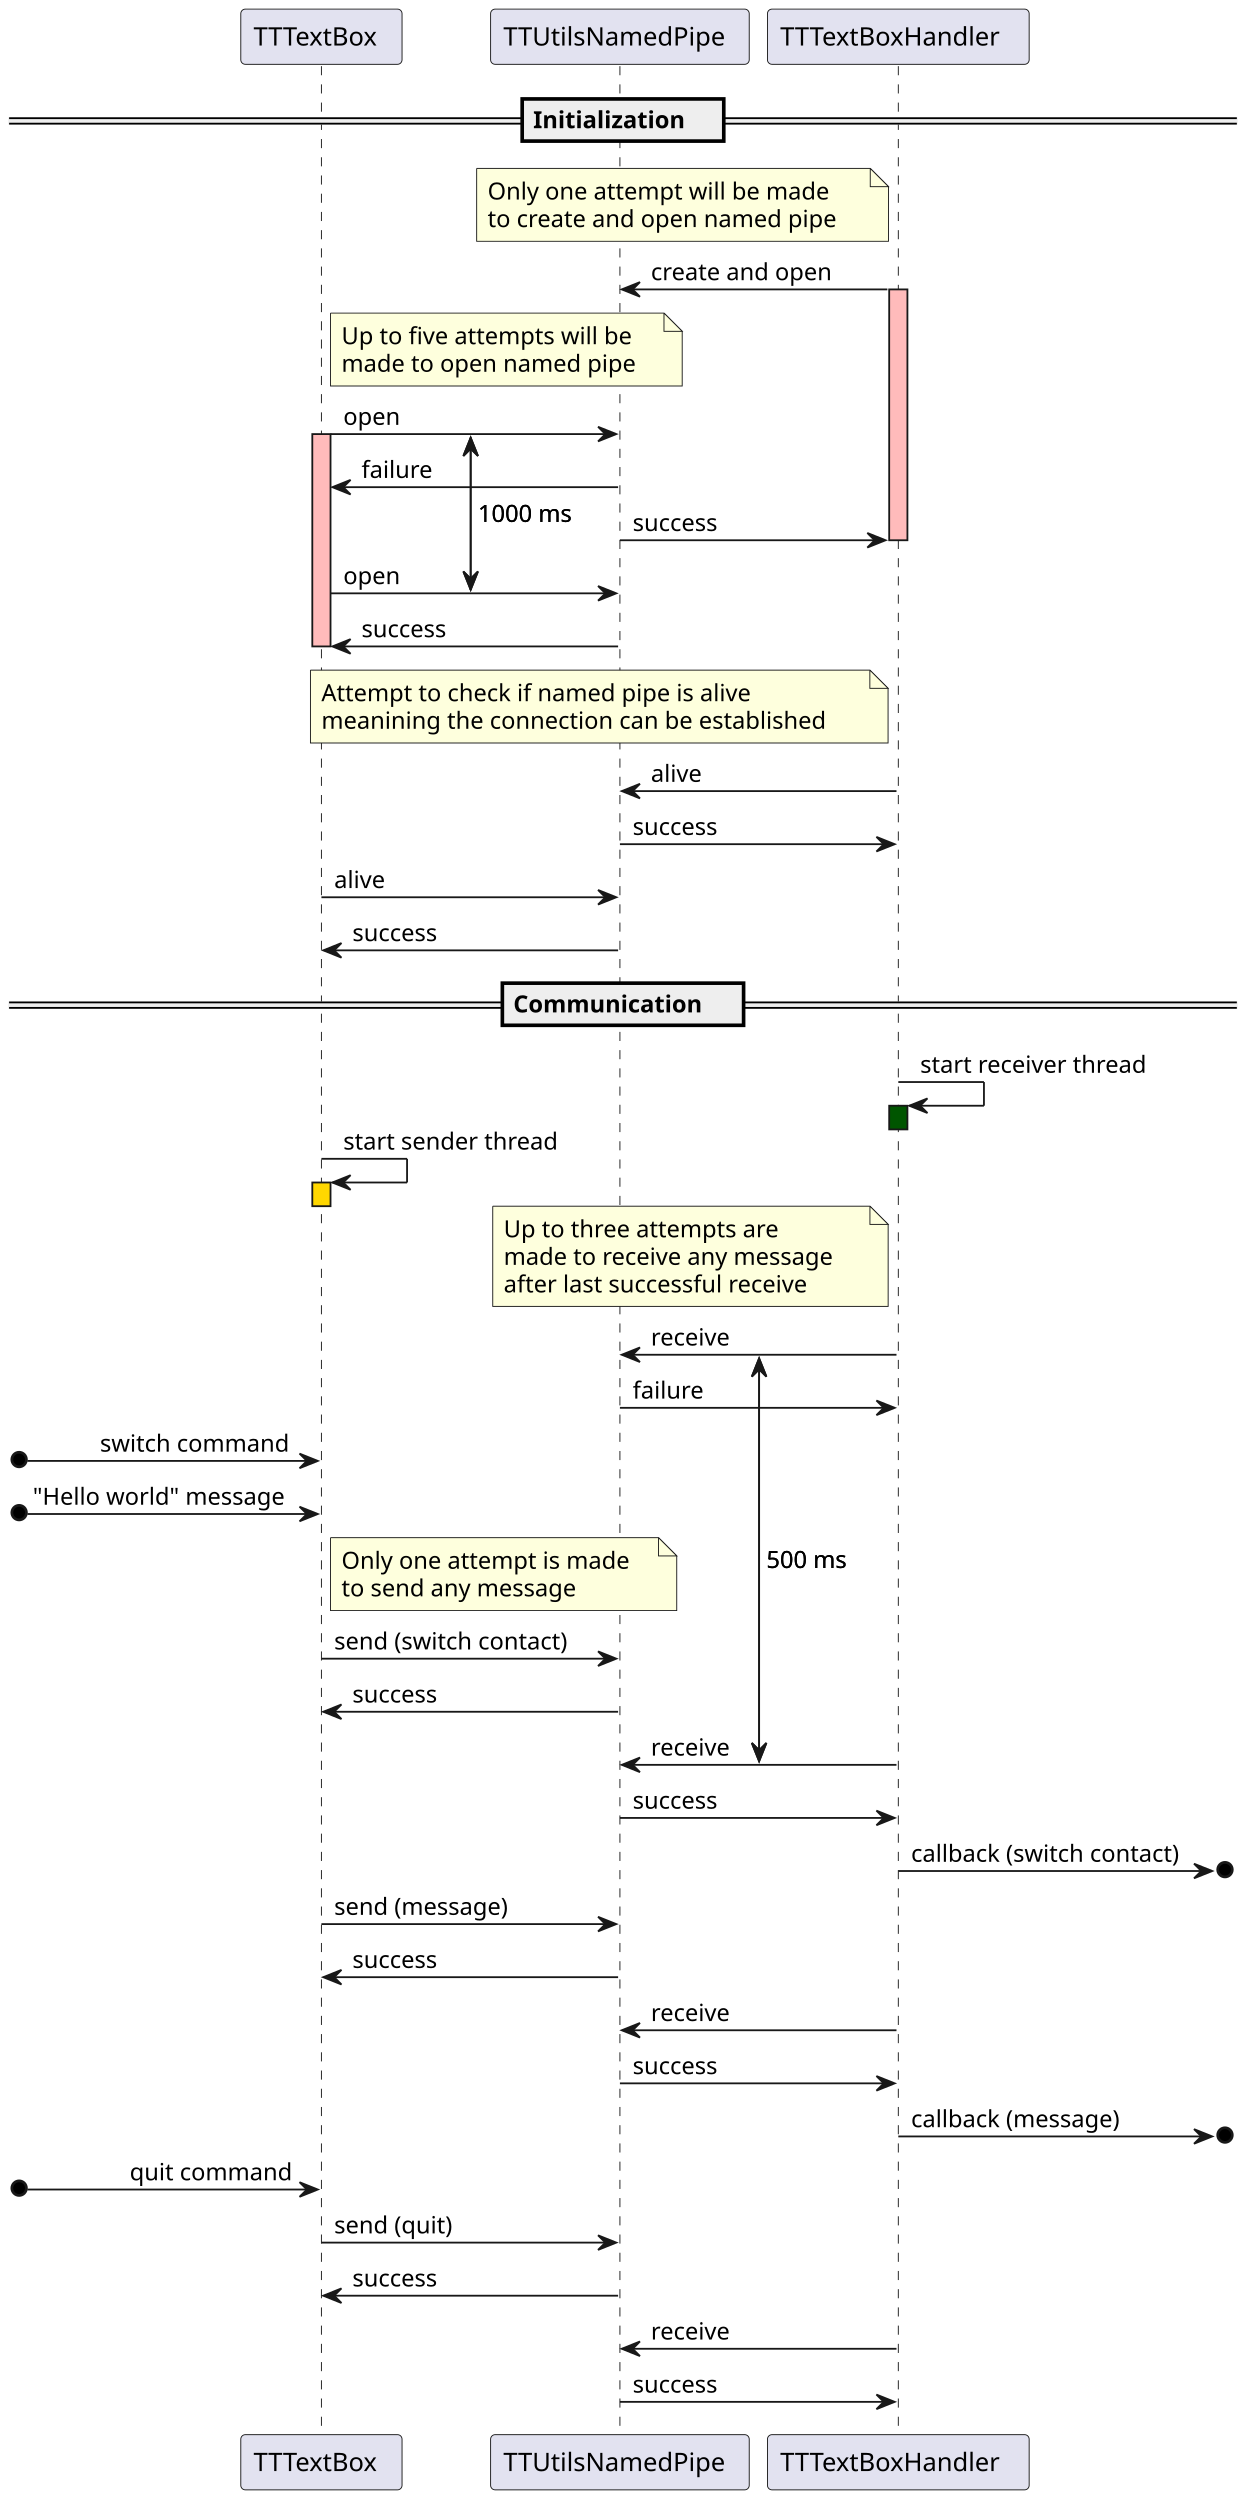
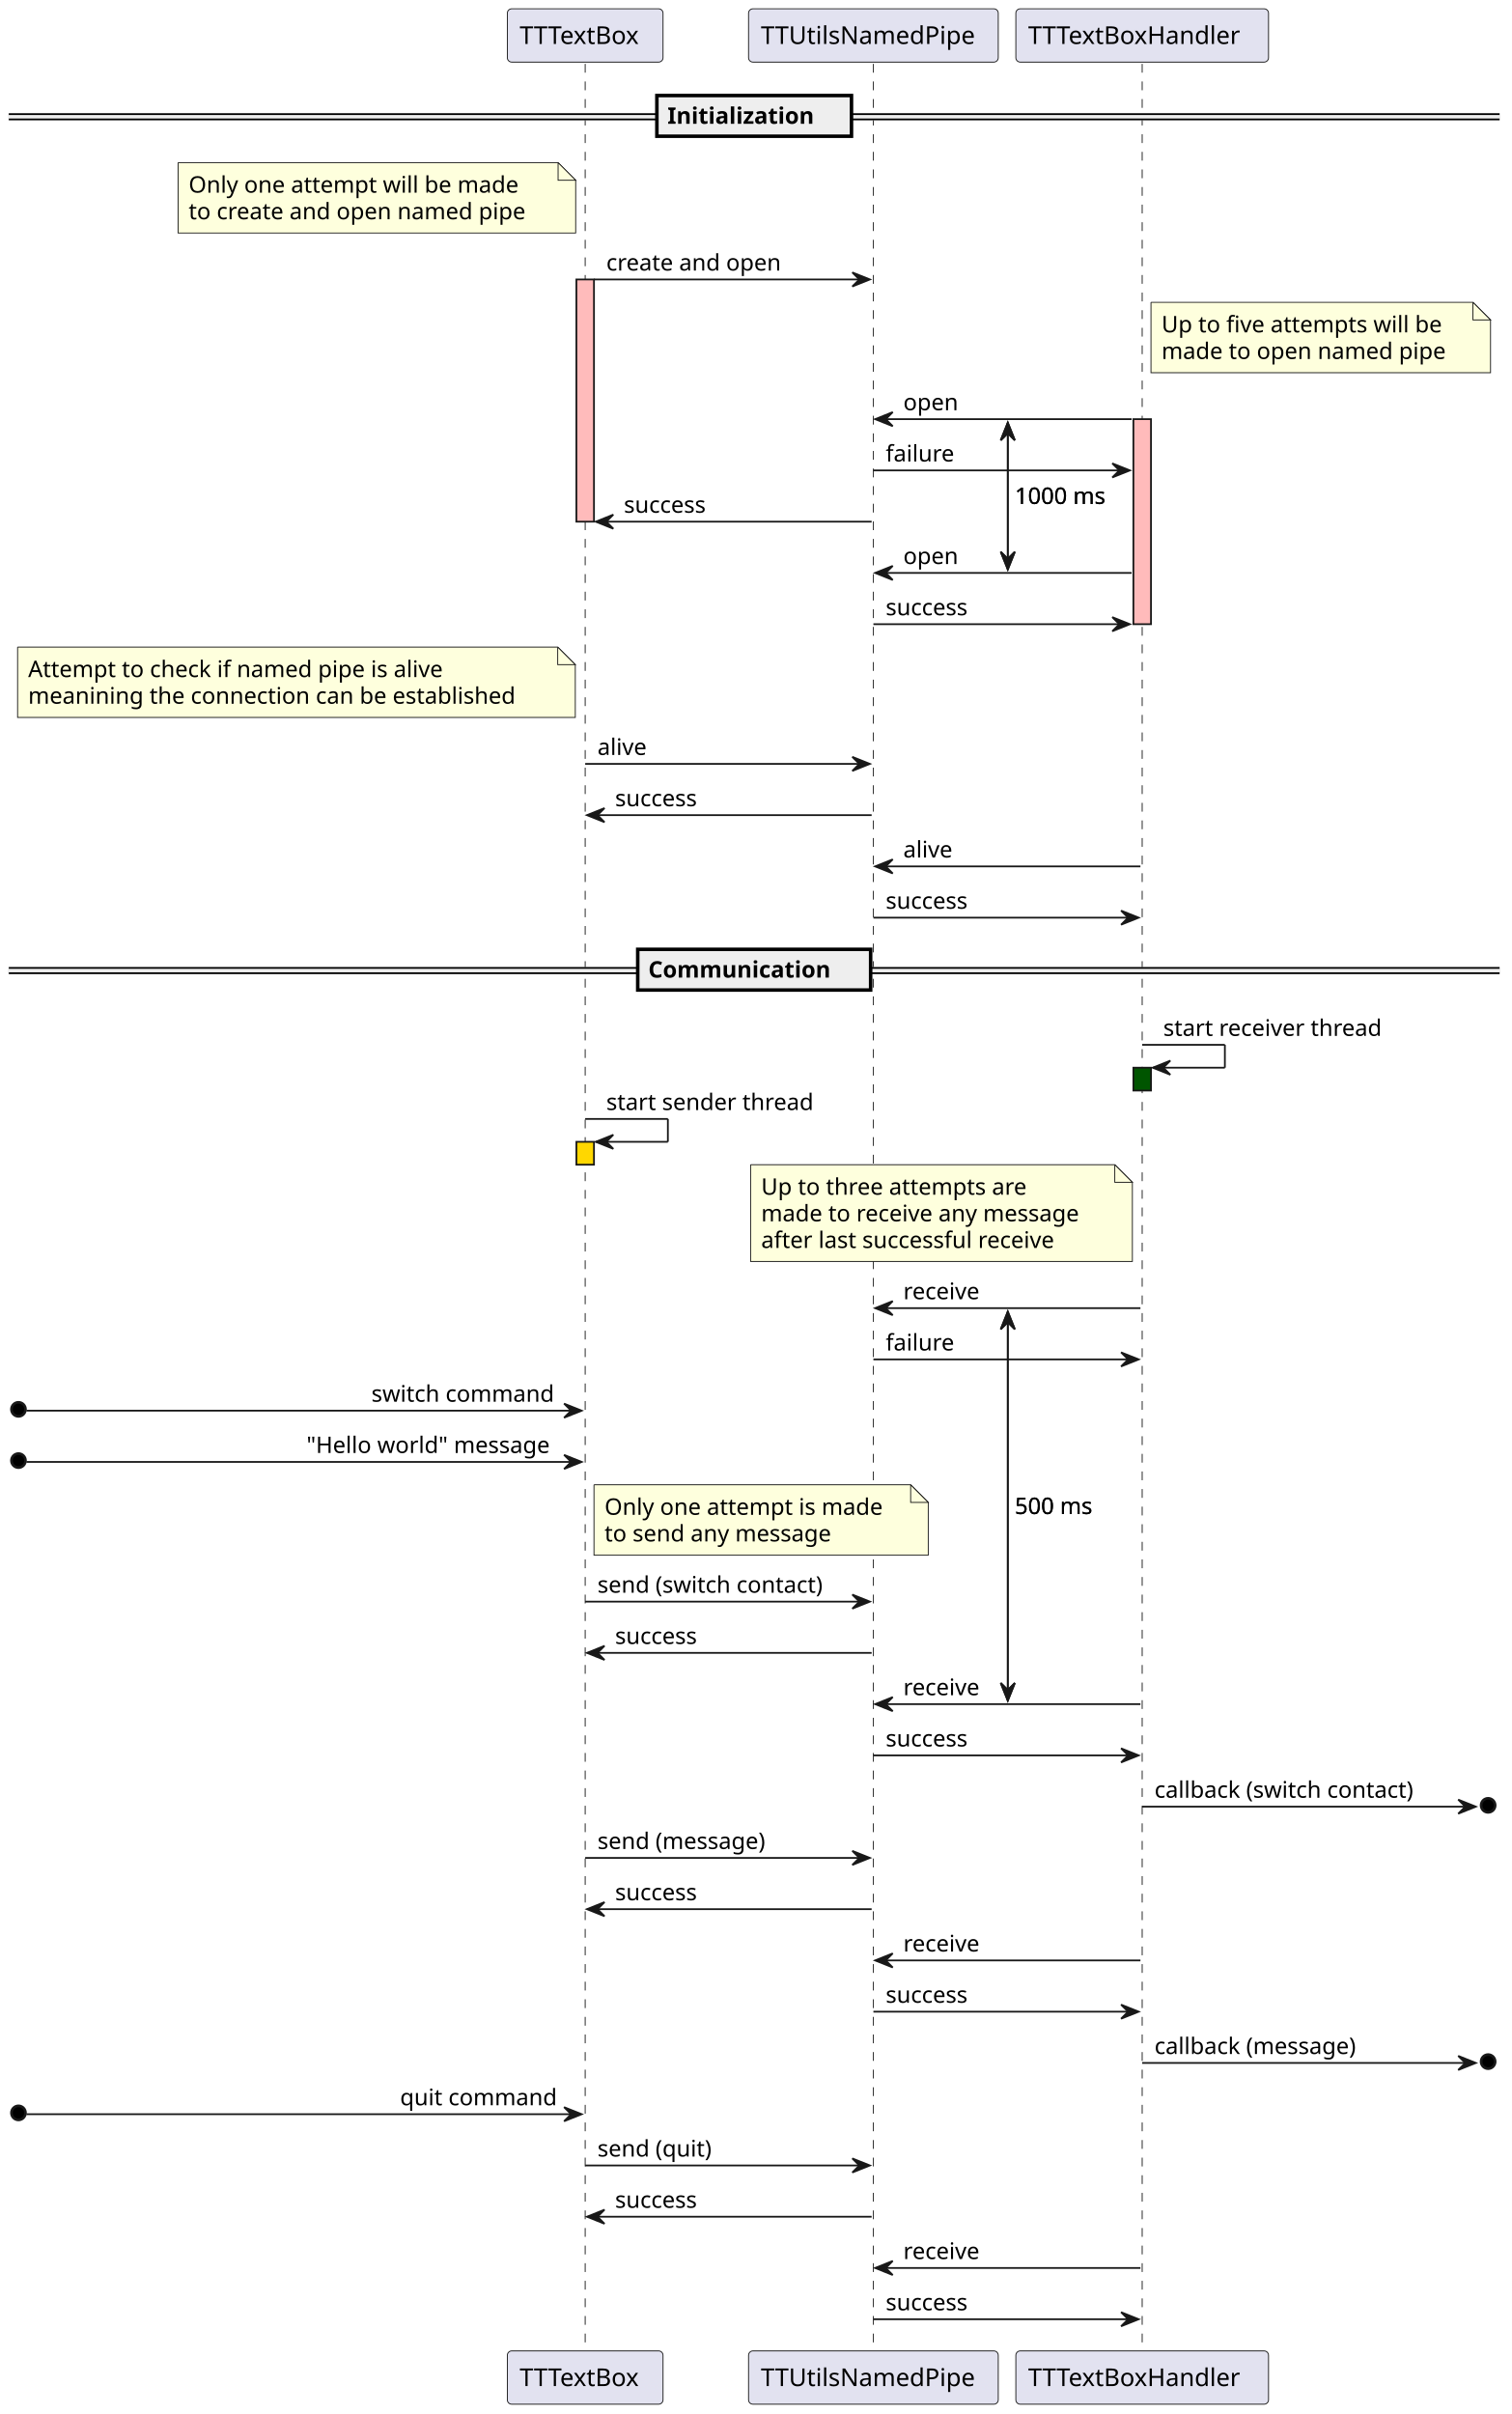
- <svg xmlns="http://www.w3.org/2000/svg" contentStyleType="text/css" height="1372px" preserveAspectRatio="none" style="width:685px;height:1372px;background:#FFFFFF;" version="1.1" viewBox="0 0 685 1372" width="685px" zoomAndPan="magnify">
+ <svg xmlns="http://www.w3.org/2000/svg" contentStyleType="text/css" height="1372px" preserveAspectRatio="none" style="width:859px;height:1372px;background:#FFFFFF;" version="1.1" viewBox="0 0 859 1372" width="859px" zoomAndPan="magnify">
  <defs />
  <g>
-     <line style="stroke:#181818;stroke-width:1.0;" x1="258.303" x2="258.303" y1="240.227" y2="323.625" />
-     <polygon fill="#181818" points="254.303,250.227,258.303,240.227,262.303,250.227,258.303,246.227" style="stroke:#181818;stroke-width:1.0;" />
-     <polygon fill="#181818" points="254.303,313.625,258.303,323.625,262.303,313.625,258.303,317.625" style="stroke:#181818;stroke-width:1.0;" />
-     <text fill="#000000" font-family="sans-serif" font-size="13" lengthAdjust="spacing" textLength="56.653" x="262.303" y="286.426">1000 ms</text>
-     <line style="stroke:#181818;stroke-width:1.0;" x1="416.602" x2="416.602" y1="745.484" y2="966.547" />
-     <polygon fill="#181818" points="412.602,755.484,416.602,745.484,420.602,755.484,416.602,751.484" style="stroke:#181818;stroke-width:1.0;" />
-     <polygon fill="#181818" points="412.602,956.547,416.602,966.547,420.602,956.547,416.602,960.547" style="stroke:#181818;stroke-width:1.0;" />
-     <text fill="#000000" font-family="sans-serif" font-size="13" lengthAdjust="spacing" textLength="48.382" x="420.602" y="860.516">500 ms</text>
-     <line style="stroke:#181818;stroke-width:0.5;stroke-dasharray:5.0,5.0;" x1="176.393" x2="176.393" y1="36.297" y2="1336.141" />
-     <rect fill="#FFBBBB" height="116.531" style="stroke:#181818;stroke-width:1.0;" width="10" x="171.393" y="238.227" />
-     <rect fill="#FFD700" height="13" style="stroke:#181818;stroke-width:1.0;" width="10" x="171.393" y="648.953" />
-     <line style="stroke:#181818;stroke-width:0.5;stroke-dasharray:5.0,5.0;" x1="340.212" x2="340.212" y1="36.297" y2="1336.141" />
-     <line style="stroke:#181818;stroke-width:0.5;stroke-dasharray:5.0,5.0;" x1="492.991" x2="492.991" y1="36.297" y2="1336.141" />
-     <rect fill="#FFBBBB" height="137.664" style="stroke:#181818;stroke-width:1.0;" width="10" x="487.991" y="158.828" />
-     <rect fill="#005500" height="13" style="stroke:#181818;stroke-width:1.0;" width="10" x="487.991" y="606.82" />
-     <rect fill="#E2E2F0" height="30.297" rx="2.5" ry="2.5" style="stroke:#181818;stroke-width:0.5;" width="88.498" x="132.144" y="5" />
-     <text fill="#000000" font-family="sans-serif" font-size="14" lengthAdjust="spacing" textLength="74.498" x="139.144" y="24.995">TTTextBox</text>
-     <rect fill="#E2E2F0" height="30.297" rx="2.5" ry="2.5" style="stroke:#181818;stroke-width:0.5;" width="141.935" x="269.245" y="5" />
-     <text fill="#000000" font-family="sans-serif" font-size="14" lengthAdjust="spacing" textLength="127.935" x="276.245" y="24.995">TTUtilsNamedPipe</text>
-     <rect fill="#E2E2F0" height="30.297" rx="2.5" ry="2.5" style="stroke:#181818;stroke-width:0.5;" width="143.623" x="421.18" y="5" />
-     <text fill="#000000" font-family="sans-serif" font-size="14" lengthAdjust="spacing" textLength="129.623" x="428.18" y="24.995">TTTextBoxHandler</text>
-     <rect fill="#E2E2F0" height="30.297" rx="2.5" ry="2.5" style="stroke:#181818;stroke-width:0.5;" width="88.498" x="132.144" y="1336.141" />
-     <text fill="#000000" font-family="sans-serif" font-size="14" lengthAdjust="spacing" textLength="74.498" x="139.144" y="1356.136">TTTextBox</text>
-     <rect fill="#E2E2F0" height="30.297" rx="2.5" ry="2.5" style="stroke:#181818;stroke-width:0.5;" width="141.935" x="269.245" y="1336.141" />
-     <text fill="#000000" font-family="sans-serif" font-size="14" lengthAdjust="spacing" textLength="127.935" x="276.245" y="1356.136">TTUtilsNamedPipe</text>
-     <rect fill="#E2E2F0" height="30.297" rx="2.5" ry="2.5" style="stroke:#181818;stroke-width:0.5;" width="143.623" x="421.18" y="1336.141" />
-     <text fill="#000000" font-family="sans-serif" font-size="14" lengthAdjust="spacing" textLength="129.623" x="428.18" y="1356.136">TTTextBoxHandler</text>
-     <rect fill="#EEEEEE" height="3" style="stroke:#EEEEEE;stroke-width:1.0;" width="673.78" x="5" y="64.863" />
-     <line style="stroke:#000000;stroke-width:1.0;" x1="5" x2="678.78" y1="64.863" y2="64.863" />
-     <line style="stroke:#000000;stroke-width:1.0;" x1="5" x2="678.78" y1="67.863" y2="67.863" />
-     <rect fill="#EEEEEE" height="23.133" style="stroke:#000000;stroke-width:2.0;" width="110.624" x="286.578" y="54.297" />
-     <text fill="#000000" font-family="sans-serif" font-size="13" font-weight="bold" lengthAdjust="spacing" textLength="92.098" x="292.578" y="70.364">Initialization</text>
-     <path d="M261.594,92.43 L261.594,132.43 L487.594,132.43 L487.594,102.43 L477.594,92.43 L261.594,92.43 " fill="#FEFFDD" style="stroke:#181818;stroke-width:0.5;" />
-     <path d="M477.594,92.43 L477.594,102.43 L487.594,102.43 L477.594,92.43 " fill="#FEFFDD" style="stroke:#181818;stroke-width:0.5;" />
-     <text fill="#000000" font-family="sans-serif" font-size="13" lengthAdjust="spacing" textLength="201.398" x="267.594" y="109.497">Only one attempt will be made</text>
-     <text fill="#000000" font-family="sans-serif" font-size="13" lengthAdjust="spacing" textLength="205.398" x="267.594" y="124.629">to create and open named pipe</text>
-     <polygon fill="#181818" points="351.212,154.828,341.212,158.828,351.212,162.828,347.212,158.828" style="stroke:#181818;stroke-width:1.0;" />
-     <line style="stroke:#181818;stroke-width:1.0;" x1="345.212" x2="486.991" y1="158.828" y2="158.828" />
-     <text fill="#000000" font-family="sans-serif" font-size="13" lengthAdjust="spacing" textLength="106.717" x="357.212" y="153.762">create and open</text>
-     <path d="M181.393,171.828 L181.393,211.828 L374.393,211.828 L374.393,181.828 L364.393,171.828 L181.393,171.828 " fill="#FEFFDD" style="stroke:#181818;stroke-width:0.5;" />
-     <path d="M364.393,171.828 L364.393,181.828 L374.393,181.828 L364.393,171.828 " fill="#FEFFDD" style="stroke:#181818;stroke-width:0.5;" />
-     <text fill="#000000" font-family="sans-serif" font-size="13" lengthAdjust="spacing" textLength="172.022" x="187.393" y="188.895">Up to five attempts will be</text>
-     <text fill="#000000" font-family="sans-serif" font-size="13" lengthAdjust="spacing" textLength="172.136" x="187.393" y="204.028">made to open named pipe</text>
-     <polygon fill="#181818" points="328.212,234.227,338.212,238.227,328.212,242.227,332.212,238.227" style="stroke:#181818;stroke-width:1.0;" />
-     <line style="stroke:#181818;stroke-width:1.0;" x1="181.393" x2="334.212" y1="238.227" y2="238.227" />
-     <text fill="#000000" font-family="sans-serif" font-size="13" lengthAdjust="spacing" textLength="32.443" x="188.393" y="233.161">open</text>
-     <polygon fill="#181818" points="192.393,263.359,182.393,267.359,192.393,271.359,188.393,267.359" style="stroke:#181818;stroke-width:1.0;" />
-     <line style="stroke:#181818;stroke-width:1.0;" x1="186.393" x2="339.212" y1="267.359" y2="267.359" />
-     <text fill="#000000" font-family="sans-serif" font-size="13" lengthAdjust="spacing" textLength="41.349" x="198.393" y="262.293">failure</text>
-     <polygon fill="#181818" points="475.991,292.492,485.991,296.492,475.991,300.492,479.991,296.492" style="stroke:#181818;stroke-width:1.0;" />
-     <line style="stroke:#181818;stroke-width:1.0;" x1="340.212" x2="481.991" y1="296.492" y2="296.492" />
-     <text fill="#000000" font-family="sans-serif" font-size="13" lengthAdjust="spacing" textLength="50.851" x="347.212" y="291.426">success</text>
-     <polygon fill="#181818" points="328.212,321.625,338.212,325.625,328.212,329.625,332.212,325.625" style="stroke:#181818;stroke-width:1.0;" />
-     <line style="stroke:#181818;stroke-width:1.0;" x1="181.393" x2="334.212" y1="325.625" y2="325.625" />
-     <text fill="#000000" font-family="sans-serif" font-size="13" lengthAdjust="spacing" textLength="32.443" x="188.393" y="320.559">open</text>
-     <polygon fill="#181818" points="192.393,350.758,182.393,354.758,192.393,358.758,188.393,354.758" style="stroke:#181818;stroke-width:1.0;" />
-     <line style="stroke:#181818;stroke-width:1.0;" x1="186.393" x2="339.212" y1="354.758" y2="354.758" />
-     <text fill="#000000" font-family="sans-serif" font-size="13" lengthAdjust="spacing" textLength="50.851" x="198.393" y="349.692">success</text>
-     <path d="M170.372,367.758 L170.372,407.758 L487.372,407.758 L487.372,377.758 L477.372,367.758 L170.372,367.758 " fill="#FEFFDD" style="stroke:#181818;stroke-width:0.5;" />
-     <path d="M477.372,367.758 L477.372,377.758 L487.372,377.758 L477.372,367.758 " fill="#FEFFDD" style="stroke:#181818;stroke-width:0.5;" />
-     <text fill="#000000" font-family="sans-serif" font-size="13" lengthAdjust="spacing" textLength="255.823" x="176.372" y="384.825">Attempt to check if named pipe is alive</text>
-     <text fill="#000000" font-family="sans-serif" font-size="13" lengthAdjust="spacing" textLength="296.62" x="176.372" y="399.957">meanining the connection can be established</text>
-     <polygon fill="#181818" points="351.212,430.156,341.212,434.156,351.212,438.156,347.212,434.156" style="stroke:#181818;stroke-width:1.0;" />
-     <line style="stroke:#181818;stroke-width:1.0;" x1="345.212" x2="491.991" y1="434.156" y2="434.156" />
-     <text fill="#000000" font-family="sans-serif" font-size="13" lengthAdjust="spacing" textLength="30.881" x="357.212" y="429.09">alive</text>
-     <polygon fill="#181818" points="480.991,459.289,490.991,463.289,480.991,467.289,484.991,463.289" style="stroke:#181818;stroke-width:1.0;" />
-     <line style="stroke:#181818;stroke-width:1.0;" x1="340.212" x2="486.991" y1="463.289" y2="463.289" />
-     <text fill="#000000" font-family="sans-serif" font-size="13" lengthAdjust="spacing" textLength="50.851" x="347.212" y="458.223">success</text>
-     <polygon fill="#181818" points="328.212,488.422,338.212,492.422,328.212,496.422,332.212,492.422" style="stroke:#181818;stroke-width:1.0;" />
-     <line style="stroke:#181818;stroke-width:1.0;" x1="176.393" x2="334.212" y1="492.422" y2="492.422" />
-     <text fill="#000000" font-family="sans-serif" font-size="13" lengthAdjust="spacing" textLength="30.881" x="183.393" y="487.356">alive</text>
-     <polygon fill="#181818" points="187.393,517.555,177.393,521.555,187.393,525.555,183.393,521.555" style="stroke:#181818;stroke-width:1.0;" />
-     <line style="stroke:#181818;stroke-width:1.0;" x1="181.393" x2="339.212" y1="521.555" y2="521.555" />
-     <text fill="#000000" font-family="sans-serif" font-size="13" lengthAdjust="spacing" textLength="50.851" x="193.393" y="516.489">success</text>
-     <rect fill="#EEEEEE" height="3" style="stroke:#EEEEEE;stroke-width:1.0;" width="673.78" x="5" y="550.121" />
-     <line style="stroke:#000000;stroke-width:1.0;" x1="5" x2="678.78" y1="550.121" y2="550.121" />
-     <line style="stroke:#000000;stroke-width:1.0;" x1="5" x2="678.78" y1="553.121" y2="553.121" />
-     <rect fill="#EEEEEE" height="23.133" style="stroke:#000000;stroke-width:2.0;" width="132.39" x="275.695" y="539.555" />
-     <text fill="#000000" font-family="sans-serif" font-size="13" font-weight="bold" lengthAdjust="spacing" textLength="113.864" x="281.695" y="555.622">Communication</text>
-     <line style="stroke:#181818;stroke-width:1.0;" x1="492.991" x2="539.991" y1="593.82" y2="593.82" />
-     <line style="stroke:#181818;stroke-width:1.0;" x1="539.991" x2="539.991" y1="593.82" y2="606.82" />
-     <line style="stroke:#181818;stroke-width:1.0;" x1="498.991" x2="539.991" y1="606.82" y2="606.82" />
-     <polygon fill="#181818" points="508.991,602.82,498.991,606.82,508.991,610.82,504.991,606.82" style="stroke:#181818;stroke-width:1.0;" />
-     <text fill="#000000" font-family="sans-serif" font-size="13" lengthAdjust="spacing" textLength="134.577" x="504.991" y="588.754">start receiver thread</text>
-     <line style="stroke:#181818;stroke-width:1.0;" x1="176.393" x2="223.393" y1="635.953" y2="635.953" />
-     <line style="stroke:#181818;stroke-width:1.0;" x1="223.393" x2="223.393" y1="635.953" y2="648.953" />
-     <line style="stroke:#181818;stroke-width:1.0;" x1="182.393" x2="223.393" y1="648.953" y2="648.953" />
-     <polygon fill="#181818" points="192.393,644.953,182.393,648.953,192.393,652.953,188.393,648.953" style="stroke:#181818;stroke-width:1.0;" />
-     <text fill="#000000" font-family="sans-serif" font-size="13" lengthAdjust="spacing" textLength="126.045" x="188.393" y="630.887">start sender thread</text>
-     <path d="M270.417,661.953 L270.417,716.953 L487.417,716.953 L487.417,671.953 L477.417,661.953 L270.417,661.953 " fill="#FEFFDD" style="stroke:#181818;stroke-width:0.5;" />
-     <path d="M477.417,661.953 L477.417,671.953 L487.417,671.953 L477.417,661.953 " fill="#FEFFDD" style="stroke:#181818;stroke-width:0.5;" />
-     <text fill="#000000" font-family="sans-serif" font-size="13" lengthAdjust="spacing" textLength="162.278" x="276.417" y="679.02">Up to three attempts are</text>
-     <text fill="#000000" font-family="sans-serif" font-size="13" lengthAdjust="spacing" textLength="196.574" x="276.417" y="694.153">made to receive any message</text>
-     <text fill="#000000" font-family="sans-serif" font-size="13" lengthAdjust="spacing" textLength="181.898" x="276.417" y="709.286">after last successful receive</text>
-     <polygon fill="#181818" points="351.212,739.484,341.212,743.484,351.212,747.484,347.212,743.484" style="stroke:#181818;stroke-width:1.0;" />
-     <line style="stroke:#181818;stroke-width:1.0;" x1="345.212" x2="491.991" y1="743.484" y2="743.484" />
-     <text fill="#000000" font-family="sans-serif" font-size="13" lengthAdjust="spacing" textLength="47.791" x="357.212" y="738.418">receive</text>
-     <polygon fill="#181818" points="480.991,768.617,490.991,772.617,480.991,776.617,484.991,772.617" style="stroke:#181818;stroke-width:1.0;" />
-     <line style="stroke:#181818;stroke-width:1.0;" x1="340.212" x2="486.991" y1="772.617" y2="772.617" />
-     <text fill="#000000" font-family="sans-serif" font-size="13" lengthAdjust="spacing" textLength="41.349" x="347.212" y="767.551">failure</text>
+     <line style="stroke:#181818;stroke-width:1.0;" x1="572.829" x2="572.829" y1="240.227" y2="323.625" />
+     <polygon fill="#181818" points="568.829,250.227,572.829,240.227,576.829,250.227,572.829,246.227" style="stroke:#181818;stroke-width:1.0;" />
+     <polygon fill="#181818" points="568.829,313.625,572.829,323.625,576.829,313.625,572.829,317.625" style="stroke:#181818;stroke-width:1.0;" />
+     <text fill="#000000" font-family="sans-serif" font-size="13" lengthAdjust="spacing" textLength="56.653" x="576.829" y="286.426">1000 ms</text>
+     <line style="stroke:#181818;stroke-width:1.0;" x1="572.829" x2="572.829" y1="745.484" y2="966.547" />
+     <polygon fill="#181818" points="568.829,755.484,572.829,745.484,576.829,755.484,572.829,751.484" style="stroke:#181818;stroke-width:1.0;" />
+     <polygon fill="#181818" points="568.829,956.547,572.829,966.547,576.829,956.547,572.829,960.547" style="stroke:#181818;stroke-width:1.0;" />
+     <text fill="#000000" font-family="sans-serif" font-size="13" lengthAdjust="spacing" textLength="48.382" x="576.829" y="860.516">500 ms</text>
+     <line style="stroke:#181818;stroke-width:0.5;stroke-dasharray:5.0,5.0;" x1="332.62" x2="332.62" y1="36.297" y2="1336.141" />
+     <rect fill="#FFBBBB" height="137.664" style="stroke:#181818;stroke-width:1.0;" width="10" x="327.62" y="158.828" />
+     <rect fill="#FFD700" height="13" style="stroke:#181818;stroke-width:1.0;" width="10" x="327.62" y="648.953" />
+     <line style="stroke:#181818;stroke-width:0.5;stroke-dasharray:5.0,5.0;" x1="496.44" x2="496.44" y1="36.297" y2="1336.141" />
+     <line style="stroke:#181818;stroke-width:0.5;stroke-dasharray:5.0,5.0;" x1="649.218" x2="649.218" y1="36.297" y2="1336.141" />
+     <rect fill="#FFBBBB" height="116.531" style="stroke:#181818;stroke-width:1.0;" width="10" x="644.218" y="238.227" />
+     <rect fill="#005500" height="13" style="stroke:#181818;stroke-width:1.0;" width="10" x="644.218" y="606.82" />
+     <rect fill="#E2E2F0" height="30.297" rx="2.5" ry="2.5" style="stroke:#181818;stroke-width:0.5;" width="88.498" x="288.371" y="5" />
+     <text fill="#000000" font-family="sans-serif" font-size="14" lengthAdjust="spacing" textLength="74.498" x="295.371" y="24.995">TTTextBox</text>
+     <rect fill="#E2E2F0" height="30.297" rx="2.5" ry="2.5" style="stroke:#181818;stroke-width:0.5;" width="141.935" x="425.472" y="5" />
+     <text fill="#000000" font-family="sans-serif" font-size="14" lengthAdjust="spacing" textLength="127.935" x="432.472" y="24.995">TTUtilsNamedPipe</text>
+     <rect fill="#E2E2F0" height="30.297" rx="2.5" ry="2.5" style="stroke:#181818;stroke-width:0.5;" width="143.623" x="577.407" y="5" />
+     <text fill="#000000" font-family="sans-serif" font-size="14" lengthAdjust="spacing" textLength="129.623" x="584.407" y="24.995">TTTextBoxHandler</text>
+     <rect fill="#E2E2F0" height="30.297" rx="2.5" ry="2.5" style="stroke:#181818;stroke-width:0.5;" width="88.498" x="288.371" y="1336.141" />
+     <text fill="#000000" font-family="sans-serif" font-size="14" lengthAdjust="spacing" textLength="74.498" x="295.371" y="1356.136">TTTextBox</text>
+     <rect fill="#E2E2F0" height="30.297" rx="2.5" ry="2.5" style="stroke:#181818;stroke-width:0.5;" width="141.935" x="425.472" y="1336.141" />
+     <text fill="#000000" font-family="sans-serif" font-size="14" lengthAdjust="spacing" textLength="127.935" x="432.472" y="1356.136">TTUtilsNamedPipe</text>
+     <rect fill="#E2E2F0" height="30.297" rx="2.5" ry="2.5" style="stroke:#181818;stroke-width:0.5;" width="143.623" x="577.407" y="1336.141" />
+     <text fill="#000000" font-family="sans-serif" font-size="14" lengthAdjust="spacing" textLength="129.623" x="584.407" y="1356.136">TTTextBoxHandler</text>
+     <rect fill="#EEEEEE" height="3" style="stroke:#EEEEEE;stroke-width:1.0;" width="847.354" x="5" y="64.863" />
+     <line style="stroke:#000000;stroke-width:1.0;" x1="5" x2="852.354" y1="64.863" y2="64.863" />
+     <line style="stroke:#000000;stroke-width:1.0;" x1="5" x2="852.354" y1="67.863" y2="67.863" />
+     <rect fill="#EEEEEE" height="23.133" style="stroke:#000000;stroke-width:2.0;" width="110.624" x="373.365" y="54.297" />
+     <text fill="#000000" font-family="sans-serif" font-size="13" font-weight="bold" lengthAdjust="spacing" textLength="92.098" x="379.365" y="70.364">Initialization</text>
+     <path d="M101.222,92.43 L101.222,132.43 L327.222,132.43 L327.222,102.43 L317.222,92.43 L101.222,92.43 " fill="#FEFFDD" style="stroke:#181818;stroke-width:0.5;" />
+     <path d="M317.222,92.43 L317.222,102.43 L327.222,102.43 L317.222,92.43 " fill="#FEFFDD" style="stroke:#181818;stroke-width:0.5;" />
+     <text fill="#000000" font-family="sans-serif" font-size="13" lengthAdjust="spacing" textLength="201.398" x="107.222" y="109.497">Only one attempt will be made</text>
+     <text fill="#000000" font-family="sans-serif" font-size="13" lengthAdjust="spacing" textLength="205.398" x="107.222" y="124.629">to create and open named pipe</text>
+     <polygon fill="#181818" points="484.44,154.828,494.44,158.828,484.44,162.828,488.44,158.828" style="stroke:#181818;stroke-width:1.0;" />
+     <line style="stroke:#181818;stroke-width:1.0;" x1="337.62" x2="490.44" y1="158.828" y2="158.828" />
+     <text fill="#000000" font-family="sans-serif" font-size="13" lengthAdjust="spacing" textLength="106.717" x="344.62" y="153.762">create and open</text>
+     <path d="M654.218,171.828 L654.218,211.828 L847.218,211.828 L847.218,181.828 L837.218,171.828 L654.218,171.828 " fill="#FEFFDD" style="stroke:#181818;stroke-width:0.5;" />
+     <path d="M837.218,171.828 L837.218,181.828 L847.218,181.828 L837.218,171.828 " fill="#FEFFDD" style="stroke:#181818;stroke-width:0.5;" />
+     <text fill="#000000" font-family="sans-serif" font-size="13" lengthAdjust="spacing" textLength="172.022" x="660.218" y="188.895">Up to five attempts will be</text>
+     <text fill="#000000" font-family="sans-serif" font-size="13" lengthAdjust="spacing" textLength="172.136" x="660.218" y="204.028">made to open named pipe</text>
+     <polygon fill="#181818" points="507.44,234.227,497.44,238.227,507.44,242.227,503.44,238.227" style="stroke:#181818;stroke-width:1.0;" />
+     <line style="stroke:#181818;stroke-width:1.0;" x1="501.44" x2="643.218" y1="238.227" y2="238.227" />
+     <text fill="#000000" font-family="sans-serif" font-size="13" lengthAdjust="spacing" textLength="32.443" x="513.439" y="233.161">open</text>
+     <polygon fill="#181818" points="632.218,263.359,642.218,267.359,632.218,271.359,636.218,267.359" style="stroke:#181818;stroke-width:1.0;" />
+     <line style="stroke:#181818;stroke-width:1.0;" x1="496.44" x2="638.218" y1="267.359" y2="267.359" />
+     <text fill="#000000" font-family="sans-serif" font-size="13" lengthAdjust="spacing" textLength="41.349" x="503.44" y="262.293">failure</text>
+     <polygon fill="#181818" points="348.62,292.492,338.62,296.492,348.62,300.492,344.62,296.492" style="stroke:#181818;stroke-width:1.0;" />
+     <line style="stroke:#181818;stroke-width:1.0;" x1="342.62" x2="495.44" y1="296.492" y2="296.492" />
+     <text fill="#000000" font-family="sans-serif" font-size="13" lengthAdjust="spacing" textLength="50.851" x="354.62" y="291.426">success</text>
+     <polygon fill="#181818" points="507.44,321.625,497.44,325.625,507.44,329.625,503.44,325.625" style="stroke:#181818;stroke-width:1.0;" />
+     <line style="stroke:#181818;stroke-width:1.0;" x1="501.44" x2="643.218" y1="325.625" y2="325.625" />
+     <text fill="#000000" font-family="sans-serif" font-size="13" lengthAdjust="spacing" textLength="32.443" x="513.439" y="320.559">open</text>
+     <polygon fill="#181818" points="632.218,350.758,642.218,354.758,632.218,358.758,636.218,354.758" style="stroke:#181818;stroke-width:1.0;" />
+     <line style="stroke:#181818;stroke-width:1.0;" x1="496.44" x2="638.218" y1="354.758" y2="354.758" />
+     <text fill="#000000" font-family="sans-serif" font-size="13" lengthAdjust="spacing" textLength="50.851" x="503.44" y="349.692">success</text>
+     <path d="M10,367.758 L10,407.758 L327,407.758 L327,377.758 L317,367.758 L10,367.758 " fill="#FEFFDD" style="stroke:#181818;stroke-width:0.5;" />
+     <path d="M317,367.758 L317,377.758 L327,377.758 L317,367.758 " fill="#FEFFDD" style="stroke:#181818;stroke-width:0.5;" />
+     <text fill="#000000" font-family="sans-serif" font-size="13" lengthAdjust="spacing" textLength="255.823" x="16" y="384.825">Attempt to check if named pipe is alive</text>
+     <text fill="#000000" font-family="sans-serif" font-size="13" lengthAdjust="spacing" textLength="296.62" x="16" y="399.957">meanining the connection can be established</text>
+     <polygon fill="#181818" points="484.44,430.156,494.44,434.156,484.44,438.156,488.44,434.156" style="stroke:#181818;stroke-width:1.0;" />
+     <line style="stroke:#181818;stroke-width:1.0;" x1="332.62" x2="490.44" y1="434.156" y2="434.156" />
+     <text fill="#000000" font-family="sans-serif" font-size="13" lengthAdjust="spacing" textLength="30.881" x="339.62" y="429.09">alive</text>
+     <polygon fill="#181818" points="343.62,459.289,333.62,463.289,343.62,467.289,339.62,463.289" style="stroke:#181818;stroke-width:1.0;" />
+     <line style="stroke:#181818;stroke-width:1.0;" x1="337.62" x2="495.44" y1="463.289" y2="463.289" />
+     <text fill="#000000" font-family="sans-serif" font-size="13" lengthAdjust="spacing" textLength="50.851" x="349.62" y="458.223">success</text>
+     <polygon fill="#181818" points="507.44,488.422,497.44,492.422,507.44,496.422,503.44,492.422" style="stroke:#181818;stroke-width:1.0;" />
+     <line style="stroke:#181818;stroke-width:1.0;" x1="501.44" x2="648.218" y1="492.422" y2="492.422" />
+     <text fill="#000000" font-family="sans-serif" font-size="13" lengthAdjust="spacing" textLength="30.881" x="513.439" y="487.356">alive</text>
+     <polygon fill="#181818" points="637.218,517.555,647.218,521.555,637.218,525.555,641.218,521.555" style="stroke:#181818;stroke-width:1.0;" />
+     <line style="stroke:#181818;stroke-width:1.0;" x1="496.44" x2="643.218" y1="521.555" y2="521.555" />
+     <text fill="#000000" font-family="sans-serif" font-size="13" lengthAdjust="spacing" textLength="50.851" x="503.44" y="516.489">success</text>
+     <rect fill="#EEEEEE" height="3" style="stroke:#EEEEEE;stroke-width:1.0;" width="847.354" x="5" y="550.121" />
+     <line style="stroke:#000000;stroke-width:1.0;" x1="5" x2="852.354" y1="550.121" y2="550.121" />
+     <line style="stroke:#000000;stroke-width:1.0;" x1="5" x2="852.354" y1="553.121" y2="553.121" />
+     <rect fill="#EEEEEE" height="23.133" style="stroke:#000000;stroke-width:2.0;" width="132.39" x="362.482" y="539.555" />
+     <text fill="#000000" font-family="sans-serif" font-size="13" font-weight="bold" lengthAdjust="spacing" textLength="113.864" x="368.482" y="555.622">Communication</text>
+     <line style="stroke:#181818;stroke-width:1.0;" x1="649.218" x2="696.218" y1="593.82" y2="593.82" />
+     <line style="stroke:#181818;stroke-width:1.0;" x1="696.218" x2="696.218" y1="593.82" y2="606.82" />
+     <line style="stroke:#181818;stroke-width:1.0;" x1="655.218" x2="696.218" y1="606.82" y2="606.82" />
+     <polygon fill="#181818" points="665.218,602.82,655.218,606.82,665.218,610.82,661.218,606.82" style="stroke:#181818;stroke-width:1.0;" />
+     <text fill="#000000" font-family="sans-serif" font-size="13" lengthAdjust="spacing" textLength="134.577" x="661.218" y="588.754">start receiver thread</text>
+     <line style="stroke:#181818;stroke-width:1.0;" x1="332.62" x2="379.62" y1="635.953" y2="635.953" />
+     <line style="stroke:#181818;stroke-width:1.0;" x1="379.62" x2="379.62" y1="635.953" y2="648.953" />
+     <line style="stroke:#181818;stroke-width:1.0;" x1="338.62" x2="379.62" y1="648.953" y2="648.953" />
+     <polygon fill="#181818" points="348.62,644.953,338.62,648.953,348.62,652.953,344.62,648.953" style="stroke:#181818;stroke-width:1.0;" />
+     <text fill="#000000" font-family="sans-serif" font-size="13" lengthAdjust="spacing" textLength="126.045" x="344.62" y="630.887">start sender thread</text>
+     <path d="M426.644,661.953 L426.644,716.953 L643.644,716.953 L643.644,671.953 L633.644,661.953 L426.644,661.953 " fill="#FEFFDD" style="stroke:#181818;stroke-width:0.5;" />
+     <path d="M633.644,661.953 L633.644,671.953 L643.644,671.953 L633.644,661.953 " fill="#FEFFDD" style="stroke:#181818;stroke-width:0.5;" />
+     <text fill="#000000" font-family="sans-serif" font-size="13" lengthAdjust="spacing" textLength="162.278" x="432.644" y="679.02">Up to three attempts are</text>
+     <text fill="#000000" font-family="sans-serif" font-size="13" lengthAdjust="spacing" textLength="196.574" x="432.644" y="694.153">made to receive any message</text>
+     <text fill="#000000" font-family="sans-serif" font-size="13" lengthAdjust="spacing" textLength="181.898" x="432.644" y="709.286">after last successful receive</text>
+     <polygon fill="#181818" points="507.44,739.484,497.44,743.484,507.44,747.484,503.44,743.484" style="stroke:#181818;stroke-width:1.0;" />
+     <line style="stroke:#181818;stroke-width:1.0;" x1="501.44" x2="648.218" y1="743.484" y2="743.484" />
+     <text fill="#000000" font-family="sans-serif" font-size="13" lengthAdjust="spacing" textLength="47.791" x="513.439" y="738.418">receive</text>
+     <polygon fill="#181818" points="637.218,768.617,647.218,772.617,637.218,776.617,641.218,772.617" style="stroke:#181818;stroke-width:1.0;" />
+     <line style="stroke:#181818;stroke-width:1.0;" x1="496.44" x2="643.218" y1="772.617" y2="772.617" />
+     <text fill="#000000" font-family="sans-serif" font-size="13" lengthAdjust="spacing" textLength="41.349" x="503.44" y="767.551">failure</text>
    <ellipse cx="10.5" cy="801" fill="#000000" rx="4" ry="4" style="stroke:#181818;stroke-width:1.5;" />
-     <polygon fill="#181818" points="164.393,797.75,174.393,801.75,164.393,805.75,168.393,801.75" style="stroke:#181818;stroke-width:1.0;" />
-     <line style="stroke:#181818;stroke-width:1.0;" x1="15" x2="170.393" y1="801.75" y2="801.75" />
-     <text fill="#000000" font-family="sans-serif" font-size="13" lengthAdjust="spacing" textLength="110.519" x="54.873" y="796.684">switch command</text>
+     <polygon fill="#181818" points="320.62,797.75,330.62,801.75,320.62,805.75,324.62,801.75" style="stroke:#181818;stroke-width:1.0;" />
+     <line style="stroke:#181818;stroke-width:1.0;" x1="15" x2="326.62" y1="801.75" y2="801.75" />
+     <text fill="#000000" font-family="sans-serif" font-size="13" lengthAdjust="spacing" textLength="110.519" x="211.101" y="796.684">switch command</text>
    <ellipse cx="10.5" cy="830.133" fill="#000000" rx="4" ry="4" style="stroke:#181818;stroke-width:1.5;" />
-     <polygon fill="#181818" points="164.393,826.883,174.393,830.883,164.393,834.883,168.393,830.883" style="stroke:#181818;stroke-width:1.0;" />
-     <line style="stroke:#181818;stroke-width:1.0;" x1="15" x2="170.393" y1="830.883" y2="830.883" />
-     <text fill="#000000" font-family="sans-serif" font-size="13" lengthAdjust="spacing" textLength="147.393" x="18" y="825.817">"Hello world" message</text>
-     <path d="M181.393,843.883 L181.393,883.883 L371.393,883.883 L371.393,853.883 L361.393,843.883 L181.393,843.883 " fill="#FEFFDD" style="stroke:#181818;stroke-width:0.5;" />
-     <path d="M361.393,843.883 L361.393,853.883 L371.393,853.883 L361.393,843.883 " fill="#FEFFDD" style="stroke:#181818;stroke-width:0.5;" />
-     <text fill="#000000" font-family="sans-serif" font-size="13" lengthAdjust="spacing" textLength="169.933" x="187.393" y="860.95">Only one attempt is made</text>
-     <text fill="#000000" font-family="sans-serif" font-size="13" lengthAdjust="spacing" textLength="139.033" x="187.393" y="876.082">to send any message</text>
-     <polygon fill="#181818" points="328.212,906.281,338.212,910.281,328.212,914.281,332.212,910.281" style="stroke:#181818;stroke-width:1.0;" />
-     <line style="stroke:#181818;stroke-width:1.0;" x1="176.393" x2="334.212" y1="910.281" y2="910.281" />
-     <text fill="#000000" font-family="sans-serif" font-size="13" lengthAdjust="spacing" textLength="139.82" x="183.393" y="905.215">send (switch contact)</text>
-     <polygon fill="#181818" points="187.393,935.414,177.393,939.414,187.393,943.414,183.393,939.414" style="stroke:#181818;stroke-width:1.0;" />
-     <line style="stroke:#181818;stroke-width:1.0;" x1="181.393" x2="339.212" y1="939.414" y2="939.414" />
-     <text fill="#000000" font-family="sans-serif" font-size="13" lengthAdjust="spacing" textLength="50.851" x="193.393" y="934.348">success</text>
-     <polygon fill="#181818" points="351.212,964.547,341.212,968.547,351.212,972.547,347.212,968.547" style="stroke:#181818;stroke-width:1.0;" />
-     <line style="stroke:#181818;stroke-width:1.0;" x1="345.212" x2="491.991" y1="968.547" y2="968.547" />
-     <text fill="#000000" font-family="sans-serif" font-size="13" lengthAdjust="spacing" textLength="47.791" x="357.212" y="963.481">receive</text>
-     <polygon fill="#181818" points="480.991,993.68,490.991,997.68,480.991,1001.68,484.991,997.68" style="stroke:#181818;stroke-width:1.0;" />
-     <line style="stroke:#181818;stroke-width:1.0;" x1="340.212" x2="486.991" y1="997.68" y2="997.68" />
-     <text fill="#000000" font-family="sans-serif" font-size="13" lengthAdjust="spacing" textLength="50.851" x="347.212" y="992.614">success</text>
-     <ellipse cx="672.28" cy="1026.062" fill="#000000" rx="4" ry="4" style="stroke:#181818;stroke-width:1.5;" />
-     <polygon fill="#181818" points="655.28,1022.812,665.28,1026.812,655.28,1030.812,659.28,1026.812" style="stroke:#181818;stroke-width:1.0;" />
-     <line style="stroke:#181818;stroke-width:1.0;" x1="492.991" x2="661.28" y1="1026.812" y2="1026.812" />
-     <text fill="#000000" font-family="sans-serif" font-size="13" lengthAdjust="spacing" textLength="161.789" x="499.991" y="1021.747">callback (switch contact)</text>
-     <polygon fill="#181818" points="328.212,1051.945,338.212,1055.945,328.212,1059.945,332.212,1055.945" style="stroke:#181818;stroke-width:1.0;" />
-     <line style="stroke:#181818;stroke-width:1.0;" x1="176.393" x2="334.212" y1="1055.945" y2="1055.945" />
-     <text fill="#000000" font-family="sans-serif" font-size="13" lengthAdjust="spacing" textLength="103.962" x="183.393" y="1050.879">send (message)</text>
-     <polygon fill="#181818" points="187.393,1081.078,177.393,1085.078,187.393,1089.078,183.393,1085.078" style="stroke:#181818;stroke-width:1.0;" />
-     <line style="stroke:#181818;stroke-width:1.0;" x1="181.393" x2="339.212" y1="1085.078" y2="1085.078" />
-     <text fill="#000000" font-family="sans-serif" font-size="13" lengthAdjust="spacing" textLength="50.851" x="193.393" y="1080.012">success</text>
-     <polygon fill="#181818" points="351.212,1110.211,341.212,1114.211,351.212,1118.211,347.212,1114.211" style="stroke:#181818;stroke-width:1.0;" />
-     <line style="stroke:#181818;stroke-width:1.0;" x1="345.212" x2="491.991" y1="1114.211" y2="1114.211" />
-     <text fill="#000000" font-family="sans-serif" font-size="13" lengthAdjust="spacing" textLength="47.791" x="357.212" y="1109.145">receive</text>
-     <polygon fill="#181818" points="480.991,1139.344,490.991,1143.344,480.991,1147.344,484.991,1143.344" style="stroke:#181818;stroke-width:1.0;" />
-     <line style="stroke:#181818;stroke-width:1.0;" x1="340.212" x2="486.991" y1="1143.344" y2="1143.344" />
-     <text fill="#000000" font-family="sans-serif" font-size="13" lengthAdjust="spacing" textLength="50.851" x="347.212" y="1138.278">success</text>
-     <ellipse cx="672.28" cy="1171.727" fill="#000000" rx="4" ry="4" style="stroke:#181818;stroke-width:1.5;" />
-     <polygon fill="#181818" points="655.28,1168.477,665.28,1172.477,655.28,1176.477,659.28,1172.477" style="stroke:#181818;stroke-width:1.0;" />
-     <line style="stroke:#181818;stroke-width:1.0;" x1="492.991" x2="661.28" y1="1172.477" y2="1172.477" />
-     <text fill="#000000" font-family="sans-serif" font-size="13" lengthAdjust="spacing" textLength="125.931" x="499.991" y="1167.411">callback (message)</text>
+     <polygon fill="#181818" points="320.62,826.883,330.62,830.883,320.62,834.883,324.62,830.883" style="stroke:#181818;stroke-width:1.0;" />
+     <line style="stroke:#181818;stroke-width:1.0;" x1="15" x2="326.62" y1="830.883" y2="830.883" />
+     <text fill="#000000" font-family="sans-serif" font-size="13" lengthAdjust="spacing" textLength="147.393" x="174.227" y="825.817">"Hello world" message</text>
+     <path d="M337.62,843.883 L337.62,883.883 L527.62,883.883 L527.62,853.883 L517.62,843.883 L337.62,843.883 " fill="#FEFFDD" style="stroke:#181818;stroke-width:0.5;" />
+     <path d="M517.62,843.883 L517.62,853.883 L527.62,853.883 L517.62,843.883 " fill="#FEFFDD" style="stroke:#181818;stroke-width:0.5;" />
+     <text fill="#000000" font-family="sans-serif" font-size="13" lengthAdjust="spacing" textLength="169.933" x="343.62" y="860.95">Only one attempt is made</text>
+     <text fill="#000000" font-family="sans-serif" font-size="13" lengthAdjust="spacing" textLength="139.033" x="343.62" y="876.082">to send any message</text>
+     <polygon fill="#181818" points="484.44,906.281,494.44,910.281,484.44,914.281,488.44,910.281" style="stroke:#181818;stroke-width:1.0;" />
+     <line style="stroke:#181818;stroke-width:1.0;" x1="332.62" x2="490.44" y1="910.281" y2="910.281" />
+     <text fill="#000000" font-family="sans-serif" font-size="13" lengthAdjust="spacing" textLength="139.82" x="339.62" y="905.215">send (switch contact)</text>
+     <polygon fill="#181818" points="343.62,935.414,333.62,939.414,343.62,943.414,339.62,939.414" style="stroke:#181818;stroke-width:1.0;" />
+     <line style="stroke:#181818;stroke-width:1.0;" x1="337.62" x2="495.44" y1="939.414" y2="939.414" />
+     <text fill="#000000" font-family="sans-serif" font-size="13" lengthAdjust="spacing" textLength="50.851" x="349.62" y="934.348">success</text>
+     <polygon fill="#181818" points="507.44,964.547,497.44,968.547,507.44,972.547,503.44,968.547" style="stroke:#181818;stroke-width:1.0;" />
+     <line style="stroke:#181818;stroke-width:1.0;" x1="501.44" x2="648.218" y1="968.547" y2="968.547" />
+     <text fill="#000000" font-family="sans-serif" font-size="13" lengthAdjust="spacing" textLength="47.791" x="513.439" y="963.481">receive</text>
+     <polygon fill="#181818" points="637.218,993.68,647.218,997.68,637.218,1001.68,641.218,997.68" style="stroke:#181818;stroke-width:1.0;" />
+     <line style="stroke:#181818;stroke-width:1.0;" x1="496.44" x2="643.218" y1="997.68" y2="997.68" />
+     <text fill="#000000" font-family="sans-serif" font-size="13" lengthAdjust="spacing" textLength="50.851" x="503.44" y="992.614">success</text>
+     <ellipse cx="845.854" cy="1026.062" fill="#000000" rx="4" ry="4" style="stroke:#181818;stroke-width:1.5;" />
+     <polygon fill="#181818" points="828.854,1022.812,838.854,1026.812,828.854,1030.812,832.854,1026.812" style="stroke:#181818;stroke-width:1.0;" />
+     <line style="stroke:#181818;stroke-width:1.0;" x1="649.218" x2="834.854" y1="1026.812" y2="1026.812" />
+     <text fill="#000000" font-family="sans-serif" font-size="13" lengthAdjust="spacing" textLength="161.789" x="656.218" y="1021.747">callback (switch contact)</text>
+     <polygon fill="#181818" points="484.44,1051.945,494.44,1055.945,484.44,1059.945,488.44,1055.945" style="stroke:#181818;stroke-width:1.0;" />
+     <line style="stroke:#181818;stroke-width:1.0;" x1="332.62" x2="490.44" y1="1055.945" y2="1055.945" />
+     <text fill="#000000" font-family="sans-serif" font-size="13" lengthAdjust="spacing" textLength="103.962" x="339.62" y="1050.879">send (message)</text>
+     <polygon fill="#181818" points="343.62,1081.078,333.62,1085.078,343.62,1089.078,339.62,1085.078" style="stroke:#181818;stroke-width:1.0;" />
+     <line style="stroke:#181818;stroke-width:1.0;" x1="337.62" x2="495.44" y1="1085.078" y2="1085.078" />
+     <text fill="#000000" font-family="sans-serif" font-size="13" lengthAdjust="spacing" textLength="50.851" x="349.62" y="1080.012">success</text>
+     <polygon fill="#181818" points="507.44,1110.211,497.44,1114.211,507.44,1118.211,503.44,1114.211" style="stroke:#181818;stroke-width:1.0;" />
+     <line style="stroke:#181818;stroke-width:1.0;" x1="501.44" x2="648.218" y1="1114.211" y2="1114.211" />
+     <text fill="#000000" font-family="sans-serif" font-size="13" lengthAdjust="spacing" textLength="47.791" x="513.439" y="1109.145">receive</text>
+     <polygon fill="#181818" points="637.218,1139.344,647.218,1143.344,637.218,1147.344,641.218,1143.344" style="stroke:#181818;stroke-width:1.0;" />
+     <line style="stroke:#181818;stroke-width:1.0;" x1="496.44" x2="643.218" y1="1143.344" y2="1143.344" />
+     <text fill="#000000" font-family="sans-serif" font-size="13" lengthAdjust="spacing" textLength="50.851" x="503.44" y="1138.278">success</text>
+     <ellipse cx="845.854" cy="1171.727" fill="#000000" rx="4" ry="4" style="stroke:#181818;stroke-width:1.5;" />
+     <polygon fill="#181818" points="828.854,1168.477,838.854,1172.477,828.854,1176.477,832.854,1172.477" style="stroke:#181818;stroke-width:1.0;" />
+     <line style="stroke:#181818;stroke-width:1.0;" x1="649.218" x2="834.854" y1="1172.477" y2="1172.477" />
+     <text fill="#000000" font-family="sans-serif" font-size="13" lengthAdjust="spacing" textLength="125.931" x="656.218" y="1167.411">callback (message)</text>
    <ellipse cx="10.5" cy="1200.859" fill="#000000" rx="4" ry="4" style="stroke:#181818;stroke-width:1.5;" />
-     <polygon fill="#181818" points="164.393,1197.609,174.393,1201.609,164.393,1205.609,168.393,1201.609" style="stroke:#181818;stroke-width:1.0;" />
-     <line style="stroke:#181818;stroke-width:1.0;" x1="15" x2="170.393" y1="1201.609" y2="1201.609" />
-     <text fill="#000000" font-family="sans-serif" font-size="13" lengthAdjust="spacing" textLength="94.218" x="71.174" y="1196.543">quit command</text>
-     <polygon fill="#181818" points="328.212,1226.742,338.212,1230.742,328.212,1234.742,332.212,1230.742" style="stroke:#181818;stroke-width:1.0;" />
-     <line style="stroke:#181818;stroke-width:1.0;" x1="176.393" x2="334.212" y1="1230.742" y2="1230.742" />
-     <text fill="#000000" font-family="sans-serif" font-size="13" lengthAdjust="spacing" textLength="70.738" x="183.393" y="1225.676">send (quit)</text>
-     <polygon fill="#181818" points="187.393,1255.875,177.393,1259.875,187.393,1263.875,183.393,1259.875" style="stroke:#181818;stroke-width:1.0;" />
-     <line style="stroke:#181818;stroke-width:1.0;" x1="181.393" x2="339.212" y1="1259.875" y2="1259.875" />
-     <text fill="#000000" font-family="sans-serif" font-size="13" lengthAdjust="spacing" textLength="50.851" x="193.393" y="1254.809">success</text>
-     <polygon fill="#181818" points="351.212,1285.008,341.212,1289.008,351.212,1293.008,347.212,1289.008" style="stroke:#181818;stroke-width:1.0;" />
-     <line style="stroke:#181818;stroke-width:1.0;" x1="345.212" x2="491.991" y1="1289.008" y2="1289.008" />
-     <text fill="#000000" font-family="sans-serif" font-size="13" lengthAdjust="spacing" textLength="47.791" x="357.212" y="1283.942">receive</text>
-     <polygon fill="#181818" points="480.991,1314.141,490.991,1318.141,480.991,1322.141,484.991,1318.141" style="stroke:#181818;stroke-width:1.0;" />
-     <line style="stroke:#181818;stroke-width:1.0;" x1="340.212" x2="486.991" y1="1318.141" y2="1318.141" />
-     <text fill="#000000" font-family="sans-serif" font-size="13" lengthAdjust="spacing" textLength="50.851" x="347.212" y="1313.075">success</text>
-     <line style="stroke:#181818;stroke-width:1.0;" x1="258.303" x2="258.303" y1="240.227" y2="323.625" />
-     <polygon fill="#181818" points="254.303,250.227,258.303,240.227,262.303,250.227,258.303,246.227" style="stroke:#181818;stroke-width:1.0;" />
-     <polygon fill="#181818" points="254.303,313.625,258.303,323.625,262.303,313.625,258.303,317.625" style="stroke:#181818;stroke-width:1.0;" />
-     <text fill="#000000" font-family="sans-serif" font-size="13" lengthAdjust="spacing" textLength="56.653" x="262.303" y="286.426">1000 ms</text>
-     <line style="stroke:#181818;stroke-width:1.0;" x1="416.602" x2="416.602" y1="745.484" y2="966.547" />
-     <polygon fill="#181818" points="412.602,755.484,416.602,745.484,420.602,755.484,416.602,751.484" style="stroke:#181818;stroke-width:1.0;" />
-     <polygon fill="#181818" points="412.602,956.547,416.602,966.547,420.602,956.547,416.602,960.547" style="stroke:#181818;stroke-width:1.0;" />
-     <text fill="#000000" font-family="sans-serif" font-size="13" lengthAdjust="spacing" textLength="48.382" x="420.602" y="860.516">500 ms</text>
+     <polygon fill="#181818" points="320.62,1197.609,330.62,1201.609,320.62,1205.609,324.62,1201.609" style="stroke:#181818;stroke-width:1.0;" />
+     <line style="stroke:#181818;stroke-width:1.0;" x1="15" x2="326.62" y1="1201.609" y2="1201.609" />
+     <text fill="#000000" font-family="sans-serif" font-size="13" lengthAdjust="spacing" textLength="94.218" x="227.401" y="1196.543">quit command</text>
+     <polygon fill="#181818" points="484.44,1226.742,494.44,1230.742,484.44,1234.742,488.44,1230.742" style="stroke:#181818;stroke-width:1.0;" />
+     <line style="stroke:#181818;stroke-width:1.0;" x1="332.62" x2="490.44" y1="1230.742" y2="1230.742" />
+     <text fill="#000000" font-family="sans-serif" font-size="13" lengthAdjust="spacing" textLength="70.738" x="339.62" y="1225.676">send (quit)</text>
+     <polygon fill="#181818" points="343.62,1255.875,333.62,1259.875,343.62,1263.875,339.62,1259.875" style="stroke:#181818;stroke-width:1.0;" />
+     <line style="stroke:#181818;stroke-width:1.0;" x1="337.62" x2="495.44" y1="1259.875" y2="1259.875" />
+     <text fill="#000000" font-family="sans-serif" font-size="13" lengthAdjust="spacing" textLength="50.851" x="349.62" y="1254.809">success</text>
+     <polygon fill="#181818" points="507.44,1285.008,497.44,1289.008,507.44,1293.008,503.44,1289.008" style="stroke:#181818;stroke-width:1.0;" />
+     <line style="stroke:#181818;stroke-width:1.0;" x1="501.44" x2="648.218" y1="1289.008" y2="1289.008" />
+     <text fill="#000000" font-family="sans-serif" font-size="13" lengthAdjust="spacing" textLength="47.791" x="513.439" y="1283.942">receive</text>
+     <polygon fill="#181818" points="637.218,1314.141,647.218,1318.141,637.218,1322.141,641.218,1318.141" style="stroke:#181818;stroke-width:1.0;" />
+     <line style="stroke:#181818;stroke-width:1.0;" x1="496.44" x2="643.218" y1="1318.141" y2="1318.141" />
+     <text fill="#000000" font-family="sans-serif" font-size="13" lengthAdjust="spacing" textLength="50.851" x="503.44" y="1313.075">success</text>
+     <line style="stroke:#181818;stroke-width:1.0;" x1="572.829" x2="572.829" y1="240.227" y2="323.625" />
+     <polygon fill="#181818" points="568.829,250.227,572.829,240.227,576.829,250.227,572.829,246.227" style="stroke:#181818;stroke-width:1.0;" />
+     <polygon fill="#181818" points="568.829,313.625,572.829,323.625,576.829,313.625,572.829,317.625" style="stroke:#181818;stroke-width:1.0;" />
+     <text fill="#000000" font-family="sans-serif" font-size="13" lengthAdjust="spacing" textLength="56.653" x="576.829" y="286.426">1000 ms</text>
+     <line style="stroke:#181818;stroke-width:1.0;" x1="572.829" x2="572.829" y1="745.484" y2="966.547" />
+     <polygon fill="#181818" points="568.829,755.484,572.829,745.484,576.829,755.484,572.829,751.484" style="stroke:#181818;stroke-width:1.0;" />
+     <polygon fill="#181818" points="568.829,956.547,572.829,966.547,576.829,956.547,572.829,960.547" style="stroke:#181818;stroke-width:1.0;" />
+     <text fill="#000000" font-family="sans-serif" font-size="13" lengthAdjust="spacing" textLength="48.382" x="576.829" y="860.516">500 ms</text>
  </g>
</svg>
